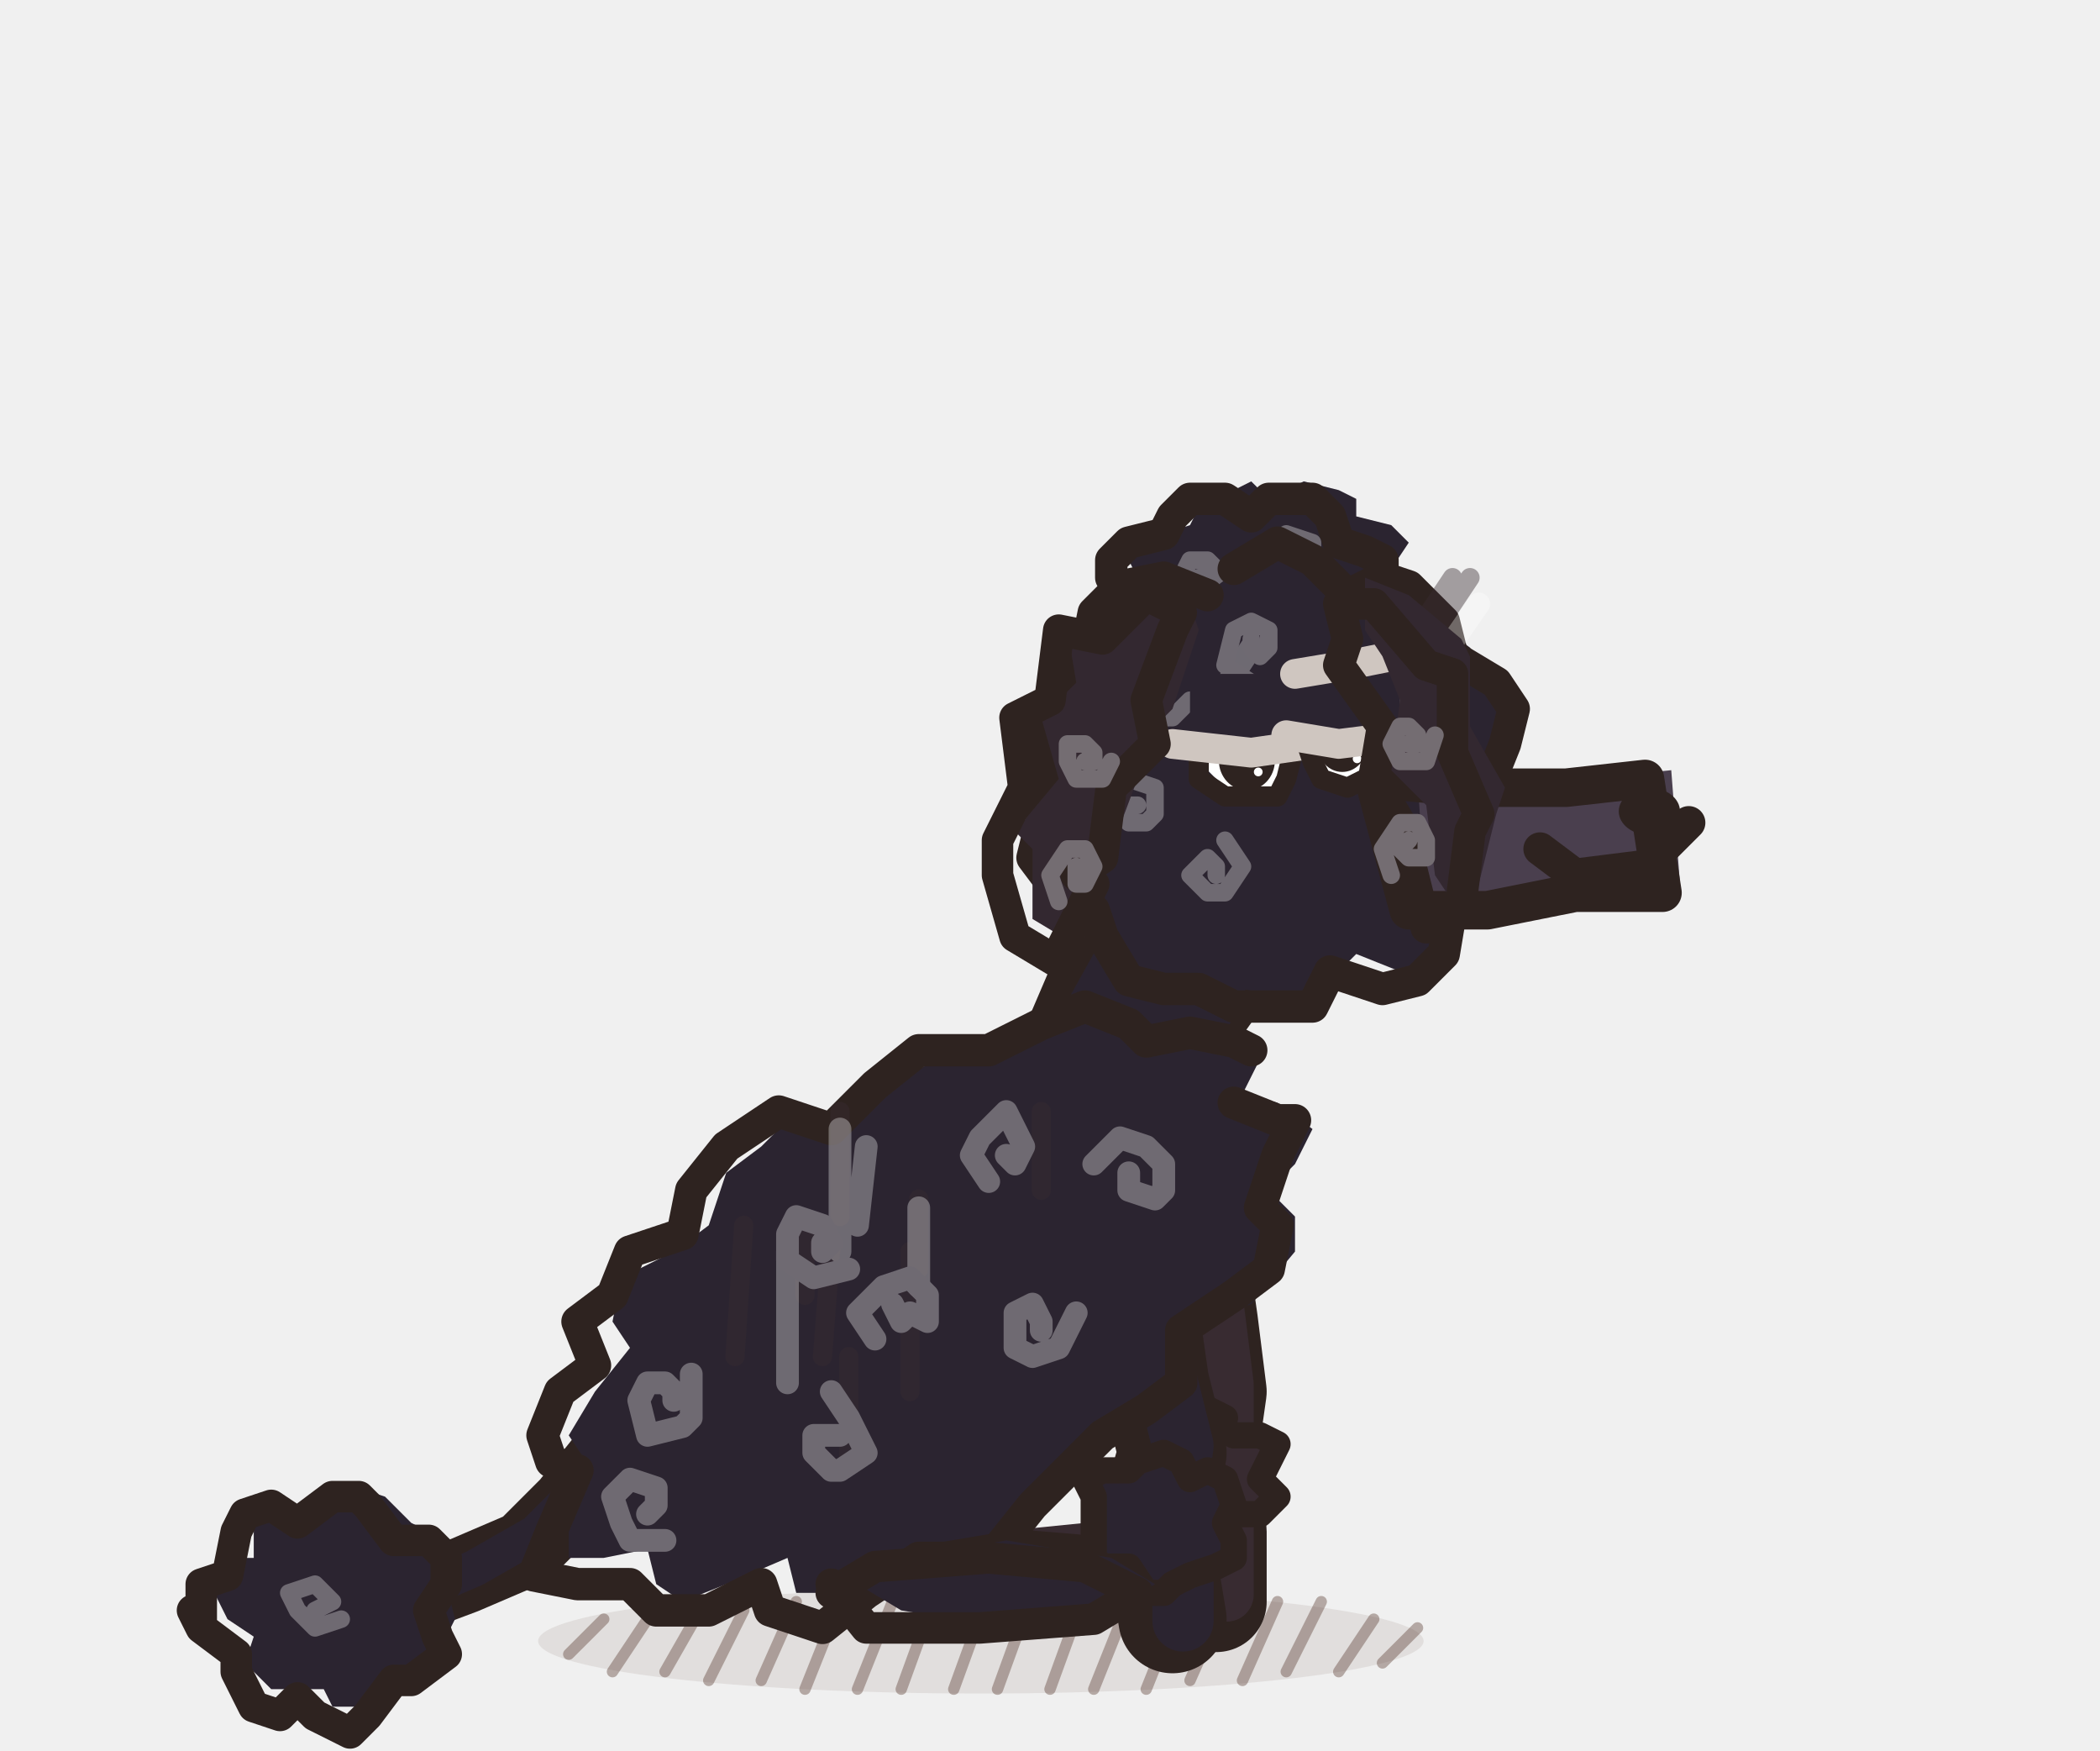
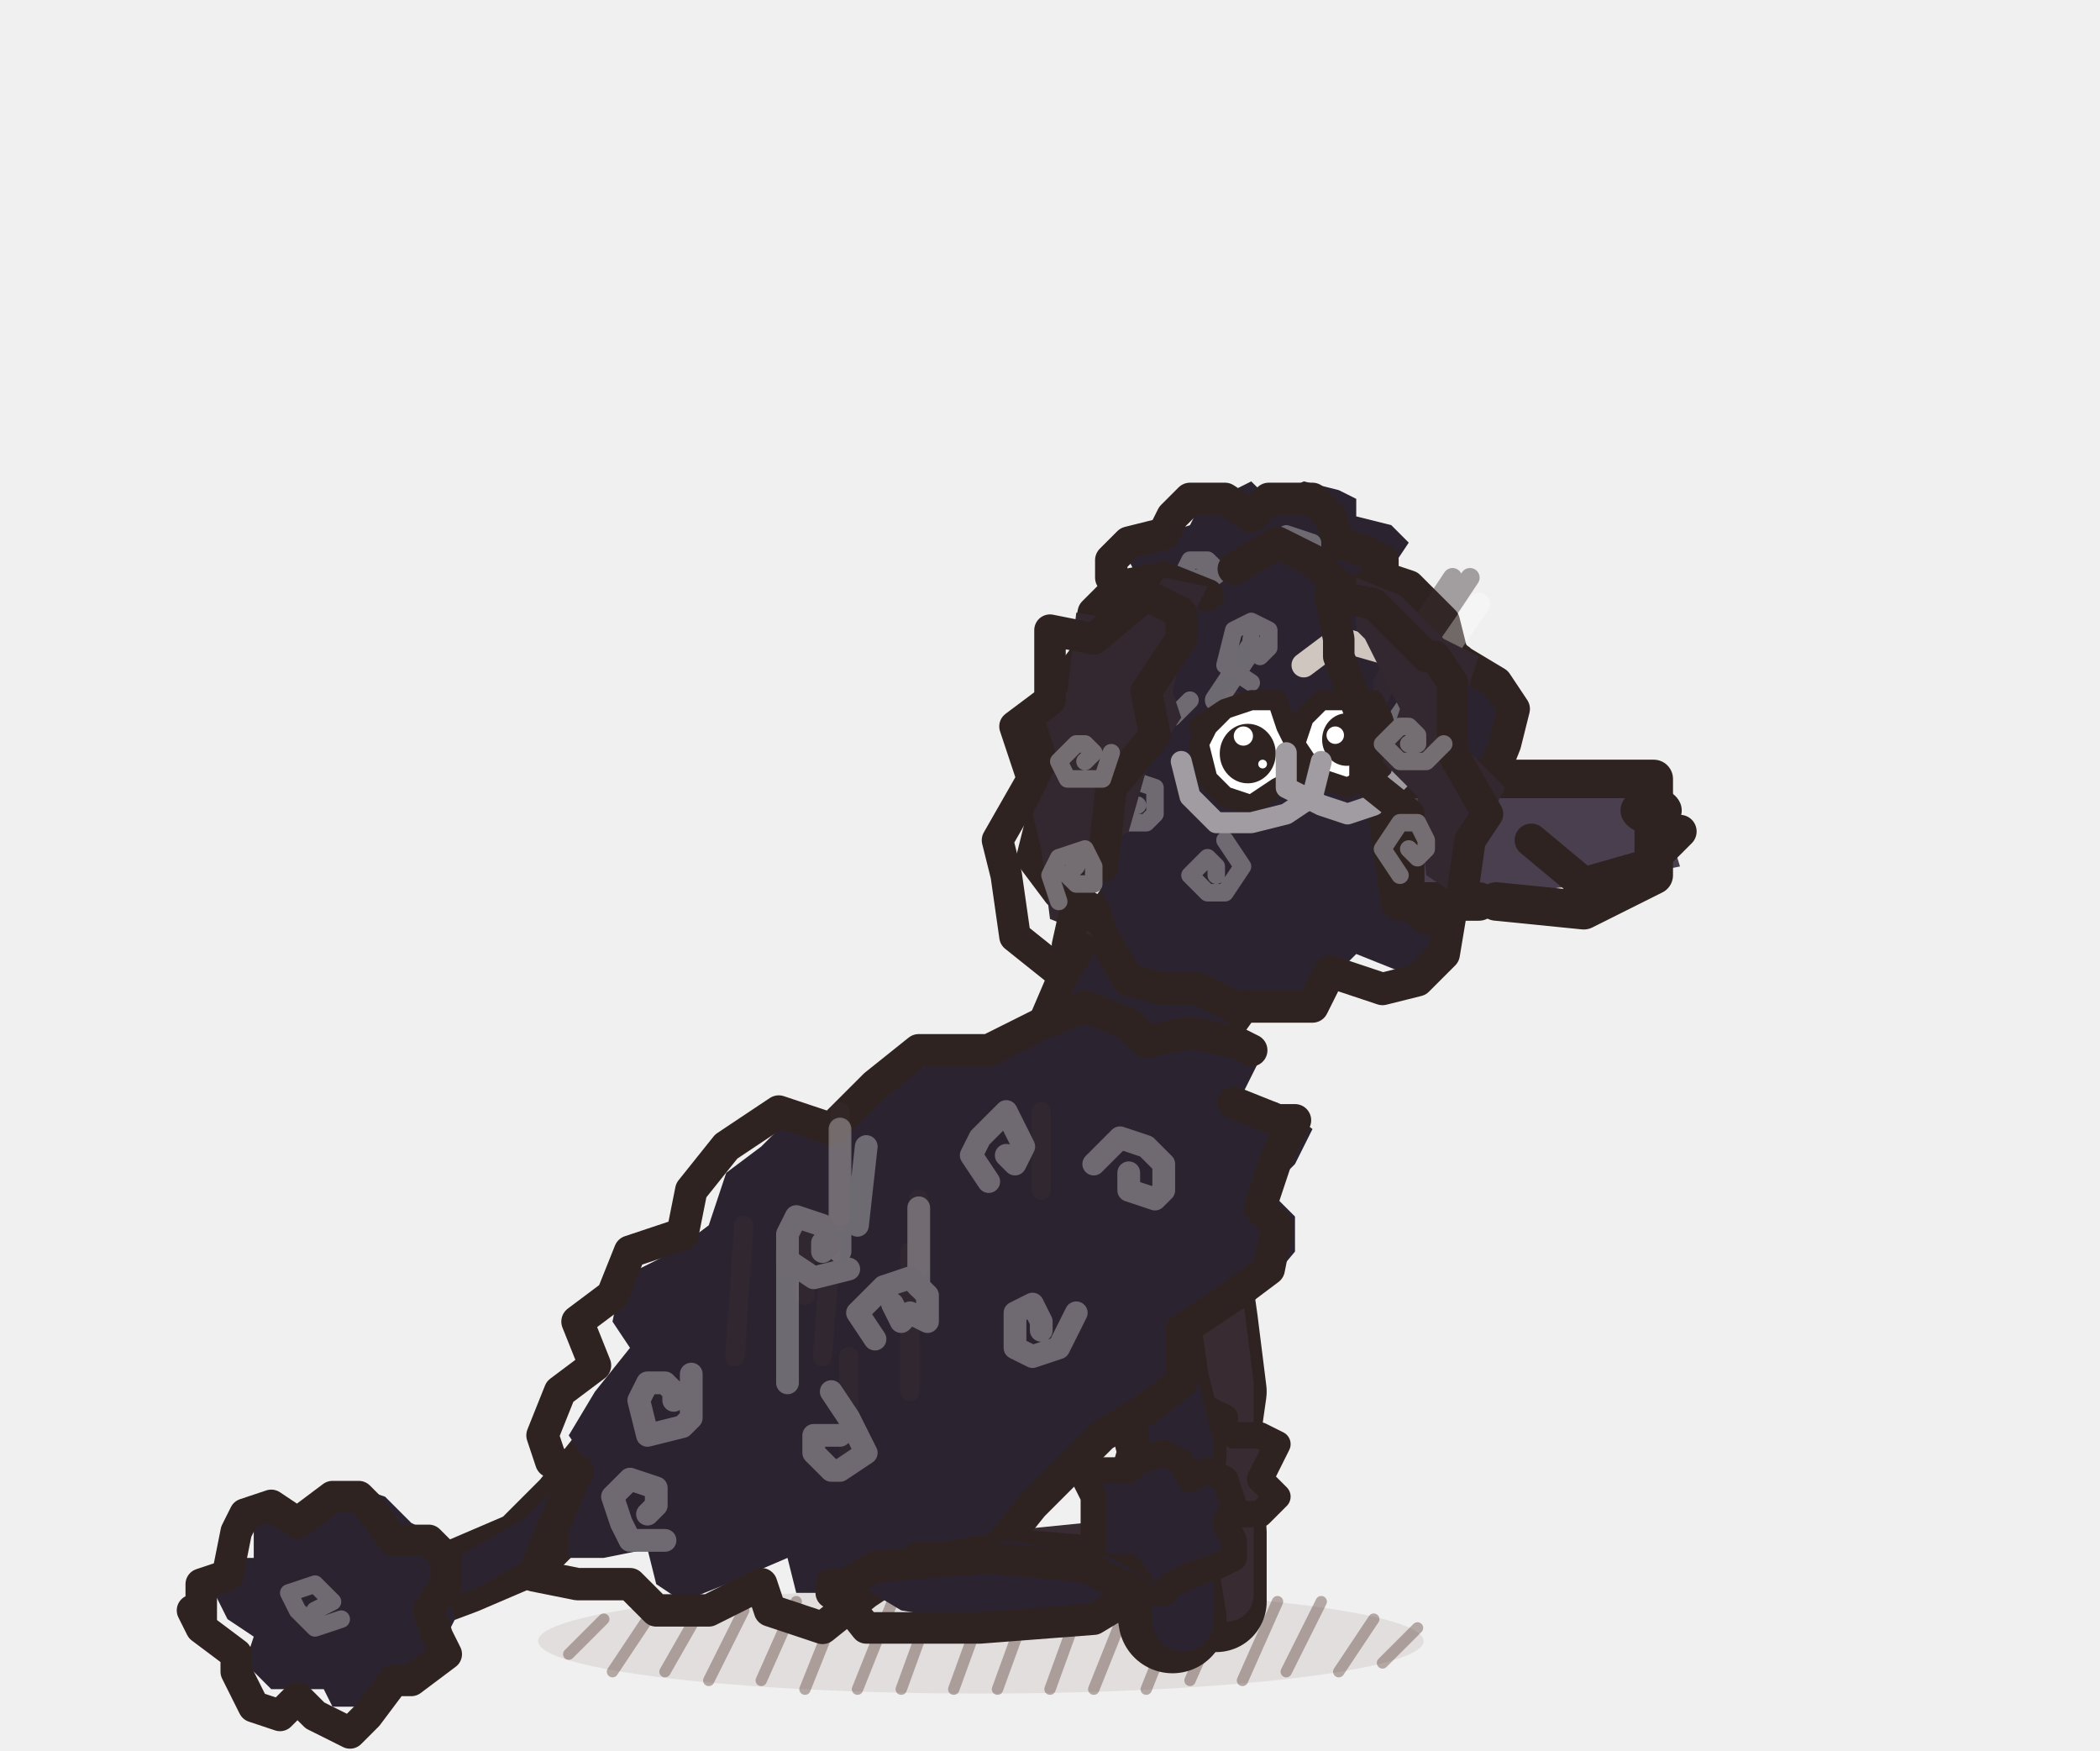
<svg xmlns="http://www.w3.org/2000/svg" width="240" height="200" class="pa-dog pa-pose-sit" viewBox="0 0 240 200" role="img" aria-label="Madeleine the Standard Poodle, sit">
  <g>
    <ellipse cx="112.1" cy="187.5" rx="50.6" ry="6" fill="#5B3D32" opacity="0.1" />
    <path d="M65 189l4 -4M70 191l4 -6M76 191l4 -7M81 192l4 -8M87 192l4 -9M92 193l4 -10M98 193l4 -10M103 193l4 -11M109 193l4 -11M114 193l4 -11M120 193l4 -11M125 193l4 -10M131 193l4 -10M136 192l4 -9M142 192l4 -9M147 191l4 -8M153 191l4 -6M158 190l4 -4" stroke="#5B3D32" stroke-width="1.3" stroke-linecap="round" opacity="0.4" fill="none" />
    <g class="pa-d-f0">
      <path d="M69 167L65 172L60 177L53 180L45 183" fill="none" stroke="#2E2320" stroke-width="8.8" stroke-linecap="round" stroke-linejoin="round" />
      <path d="M69 167L65 171L60 176L53 180L46 183" fill="none" stroke="#2B2430" stroke-width="4.2" stroke-linecap="round" stroke-linejoin="round" transform="translate(1.2 -0.8)" />
      <path d="M51 181L52 185L51 187L49 191L46 191L44 194L42 195L38 195L37 193L33 193L31 193L28 190L29 187L26 185L24 181L26 178L29 178L29 174L31 171L33 172L37 173L38 171L41 170L44 171L47 174L49 175L52 177L53 179Z" fill="#2B2430" />
      <path d="M23 185L23 181L26 180L27 175L28 173L31 172L34 174L38 171L41 171L42 172L45 176L49 176L51 178L51 181L49 184L50 187L51 189L47 192L45 192L42 196L40 198L36 196L34 194L32 196L29 195L27 191L27 189L23 186L22 184" fill="none" stroke="#2E2320" stroke-width="3.6" stroke-linecap="round" stroke-linejoin="round" />
      <path d="M39 185L36 186L34 184L33 182L36 181L37 182L38 183L36 184L36 184" fill="none" stroke="#6f6a72" stroke-width="2" stroke-linecap="round" stroke-linejoin="round" />
      <g class="pa-d-leg pa-d-leg-FH">
        <path d="M139 178L134 181L124 182L115 181L109 179L114 175L124 174L134 177Z" fill="#382b31" />
        <path d="M107 180L111 176L123 177L132 178L136 181L132 182L122 183L111 183L108 181" fill="none" stroke="#2E2320" stroke-width="3.4" stroke-linecap="round" stroke-linejoin="round" />
      </g>
      <g class="pa-d-leg pa-d-leg-FF">
        <path d="M136 135L137 144L138 151L139 159L138 166L139 175L139 183" fill="none" stroke="#2E2320" stroke-width="11.525" stroke-linecap="round" stroke-linejoin="round" />
        <path d="M136 135L137 144L138 151L139 159L139 166L139 175L139 183" fill="none" stroke="#382b31" stroke-width="6.16" stroke-linecap="round" stroke-linejoin="round" transform="translate(1.2 -0.8)" />
        <path d="M144 168L145 169L145 172L143 173L141 173L141 174L139 176L136 175L136 174L133 172L131 171L131 171L132 168L130 167L130 165L132 164L134 163L137 161L138 160L141 162L142 164L144 165L144 165L145 168Z" fill="#382b31" />
        <path d="M141 164L144 164L146 165L145 167L144 169L146 171L145 172L144 173L141 173L140 175L138 175L136 175L136 173L133 173L131 171L131 170L132 168L131 166L131 165L133 164L135 164L136 162L138 161L140 162" fill="none" stroke="#2E2320" stroke-width="3" stroke-linecap="round" stroke-linejoin="round" />
      </g>
      <g class="pa-d-leg pa-d-leg-NF">
        <path d="M131 146L131 151L132 158L134 166L132 173L133 179L134 185" fill="none" stroke="#2E2320" stroke-width="12.365" stroke-linecap="round" stroke-linejoin="round" />
        <path d="M131 145L132 152L132 158L134 166L133 173L134 179L134 186" fill="none" stroke="#2B2430" stroke-width="7" stroke-linecap="round" stroke-linejoin="round" transform="translate(1.2 -0.8)" />
        <path d="M140 174L142 176L141 178L138 178L137 179L135 180L132 182L129 180L129 179L127 180L126 178L125 176L124 173L125 173L125 171L126 168L130 168L130 167L133 167L134 167L136 169L140 168L141 170L140 171Z" fill="#2B2430" />
        <path d="M141 172L140 174L141 176L141 178L139 179L136 180L134 181L133 182L131 182L129 179L126 179L125 178L125 176L125 174L125 171L124 169L126 168L129 168L130 167L133 166L135 167L136 169L138 168L140 169L141 172" fill="none" stroke="#2E2320" stroke-width="3" stroke-linecap="round" stroke-linejoin="round" />
      </g>
      <path d="M123 129L128 121L131 114L136 107L140 98" fill="none" stroke="#2E2320" stroke-width="22.865" stroke-linecap="round" stroke-linejoin="round" />
      <path d="M123 130L127 122L132 113L135 106L139 98" fill="none" stroke="#2B2430" stroke-width="17.5" stroke-linecap="round" stroke-linejoin="round" transform="translate(1.2 -0.8)" />
      <path d="M142 125L146 126L150 129L148 133L145 136L148 139L148 143L143 149L137 151L136 156L134 160L129 163L123 167L120 172L117 176L111 178L106 177L101 180L96 182L91 182L90 178L83 181L78 183L75 181L74 177L69 178L65 178L65 173L70 168L67 167L65 164L68 159L72 154L70 151L71 146L77 143L81 140L83 134L87 131L91 127L98 128L102 124L107 121L111 119L116 120L122 116L127 115L130 116L132 119L139 117L142 118L144 121Z" fill="#2B2430" />
      <path d="M141 126L146 128L148 128L146 132L144 138L146 140L145 145L141 148L135 152L135 158L131 161L126 164L123 167L118 172L114 177L108 178L105 178L99 182L94 186L88 184L87 181L81 184L75 184L74 183L72 181L66 181L61 180L63 175L66 168L63 167L62 164L64 159L68 156L66 151L70 148L72 143L78 141L79 136L83 131L89 127L95 129L100 124L105 120L110 120L113 120L119 117L124 115L129 117L131 119L136 118L141 119L143 120" fill="none" stroke="#2E2320" stroke-width="3.7" stroke-linecap="round" stroke-linejoin="round" />
      <path d="M94 155L95 142M97 167L97 155M105 145L105 137M104 159L104 143M92 148L92 140M96 139L96 127M84 155L85 140M119 136L119 127" stroke="#362a30" stroke-width="2.2" stroke-linecap="round" opacity=".42" />
      <path d="M98 140L99 131M90 158L90 143M105 147L105 138M96 143L96 129" stroke="#fff" stroke-width="2.6" stroke-linecap="round" opacity=".32" />
      <path d="M79 157L79 162L78 163L74 164L73 160L74 158L76 158L77 159L77 160" fill="none" stroke="#6f6a72" stroke-width="2.6" stroke-linecap="round" stroke-linejoin="round" />
      <path d="M97 145L93 146L90 144L90 141L91 139L94 140L95 142L94 143L94 142" fill="none" stroke="#6f6a72" stroke-width="2.6" stroke-linecap="round" stroke-linejoin="round" />
      <path d="M113 135L111 132L112 130L115 127L116 129L117 131L116 133L115 132L115 132" fill="none" stroke="#6f6a72" stroke-width="2.6" stroke-linecap="round" stroke-linejoin="round" />
      <path d="M125 133L128 130L131 131L133 133L133 136L132 137L129 136L129 134L129 134" fill="none" stroke="#6f6a72" stroke-width="2.6" stroke-linecap="round" stroke-linejoin="round" />
      <path d="M95 159L97 162L99 166L96 168L95 168L93 166L93 164L94 164L96 164" fill="none" stroke="#6f6a72" stroke-width="2.6" stroke-linecap="round" stroke-linejoin="round" />
      <path d="M123 150L121 154L118 155L116 154L116 152L116 150L118 149L119 151L119 152" fill="none" stroke="#6f6a72" stroke-width="2.6" stroke-linecap="round" stroke-linejoin="round" />
      <path d="M76 176L72 176L71 174L70 171L72 169L75 170L75 171L75 172L74 173" fill="none" stroke="#6f6a72" stroke-width="2.6" stroke-linecap="round" stroke-linejoin="round" />
      <path d="M100 153L98 150L101 147L104 146L106 148L106 151L104 150L103 151L102 149" fill="none" stroke="#6f6a72" stroke-width="2.6" stroke-linecap="round" stroke-linejoin="round" />
      <g class="pa-d-leg pa-d-leg-NH">
        <path d="M132 181L127 184L115 186L103 184L98 181L104 178L115 176L127 178Z" fill="#2B2430" />
        <path d="M95 182L100 179L113 178L124 179L130 182L125 185L112 186L99 186L95 181" fill="none" stroke="#2E2320" stroke-width="3.6" stroke-linecap="round" stroke-linejoin="round" />
      </g>
      <path d="M158 68L159 68L160 72L158 73L155 75L154 77L151 78L149 79L145 78L143 78L139 77L136 77L135 74L132 73L130 72L129 69L131 68L129 64L130 62L133 61L136 60L137 58L139 57L143 55L145 57L149 55L153 56L155 57L155 59L159 60L161 62L159 65Z" fill="#2B2430" />
      <path d="M157 74L156 76L152 76L152 79L149 81L146 81L143 79L140 80L136 80L134 79L132 76L129 75L127 74L127 71L129 68L127 66L127 64L129 62L133 61L134 59L136 57L140 57L143 59L145 57L150 57L152 59L153 62L156 63L158 64L158 66L156 69L159 71" fill="none" stroke="#2E2320" stroke-width="3.7" stroke-linecap="round" stroke-linejoin="round" />
      <path d="M141 65L139 68L137 68L135 66L136 64L138 64L139 65L138 66L137 66" fill="none" stroke="#6f6a72" stroke-width="2" stroke-linecap="round" stroke-linejoin="round" />
      <path d="M146 67L145 64L147 61L150 62L150 64L149 65L148 65L147 65L148 64" fill="none" stroke="#6f6a72" stroke-width="2" stroke-linecap="round" stroke-linejoin="round" />
      <path d="M171 88L172 92L174 97L171 100L166 102L166 106L163 110L160 111L155 109L151 113L147 114L142 113L139 111L134 110L130 109L128 107L126 102L123 99L121 97L121 92L122 88L122 83L121 79L123 76L126 74L129 71L131 67L135 65L139 67L143 64L147 62L152 64L155 66L158 65L163 68L164 71L168 74L170 77L173 79L172 83Z" fill="#2B2430" />
      <path d="M141 65L146 62L150 64L154 68L158 66L161 67L165 71L166 75L171 78L173 81L172 85L170 90L172 94L171 99L170 101L166 103L165 109L162 112L158 113L152 111L150 115L145 115L141 115L137 113L133 113L129 112L126 107L125 104L121 102L118 98L119 94L120 89L119 86L119 81L121 79L124 75L125 70L128 67L133 66L138 68" fill="none" stroke="#2E2320" stroke-width="3.7" stroke-linecap="round" stroke-linejoin="round" />
      <path d="M158 78L166 66M160 78L168 66M155 84L161 74M137 87L141 80" stroke="#362a30" stroke-width="2.2" stroke-linecap="round" opacity=".42" />
      <path d="M160 82L169 69M139 80L143 74" stroke="#fff" stroke-width="2.6" stroke-linecap="round" opacity=".32" />
      <path d="M136 80L134 82L131 82L129 80L131 78L132 78L133 79L133 80L132 80" fill="none" stroke="#6f6a72" stroke-width="2" stroke-linecap="round" stroke-linejoin="round" />
      <path d="M143 78L140 76L141 72L143 71L145 72L145 74L144 75L143 74L143 73" fill="none" stroke="#6f6a72" stroke-width="2" stroke-linecap="round" stroke-linejoin="round" />
      <path d="M126 91L129 89L132 90L132 93L131 94L129 94L128 93L129 92L130 92" fill="none" stroke="#6f6a72" stroke-width="2" stroke-linecap="round" stroke-linejoin="round" />
      <path d="M140 96L142 99L140 102L138 102L136 100L137 99L138 98L139 99L139 100" fill="none" stroke="#6f6a72" stroke-width="2" stroke-linecap="round" stroke-linejoin="round" />
-       <path d="M162 89L170 88L181 89L191 88L192 101L182 103L173 102L163 104Z" fill="#4A3F4E" />
-       <path d="M168 90L179 90L188 89L190 102L180 102L170 104L161 104L157 89L168 90" fill="none" stroke="#2E2320" stroke-width="4.4" stroke-linecap="round" stroke-linejoin="round" />
-       <path d="M148 86L147 89L146 91L143 91L140 90L138 88L137 86L138 83L140 81L143 80L146 81L148 83Z" fill="#FFFFFF" />
-       <path d="M140 81L143 80L145 81L147 83L148 85L147 89L146 91L143 91L140 91L137 89L137 85L138 83L140 81L143 80" fill="none" stroke="#2E2320" stroke-width="2.3" stroke-linecap="round" stroke-linejoin="round" />
-       <ellipse cx="142.5" cy="86.9" rx="3.2" ry="3.4" fill="#2E2320" />
-       <ellipse cx="141.4" cy="85.5" rx="1.1" ry="1.1" fill="#FFFFFF" />
-       <ellipse cx="143.8" cy="88.2" rx="0.5" ry="0.5" fill="#FFFFFF" />
-       <path d="M136 85L136 77L150 77L150 85Z" fill="#2B2430" />
-       <path d="M134 85L143 86L150 85" fill="none" stroke="#CFC6C0" stroke-width="3.4" stroke-linecap="round" stroke-linejoin="round" />
-       <path d="M159 85L158 87L156 89L154 90L151 89L149 87L149 85L149 82L151 80L154 79L156 80L158 82Z" fill="#FFFFFF" />
-       <path d="M151 80L153 79L157 81L158 82L159 85L158 87L156 89L154 90L151 89L150 87L149 84L150 82L151 80L154 79" fill="none" stroke="#2E2320" stroke-width="2.3" stroke-linecap="round" stroke-linejoin="round" />
-       <ellipse cx="153.4" cy="85.2" rx="2.8" ry="3" fill="#2E2320" />
-       <ellipse cx="152.9" cy="84.7" rx="1" ry="1" fill="#FFFFFF" />
-       <ellipse cx="155.1" cy="86.7" rx="0.5" ry="0.5" fill="#FFFFFF" />
-       <path d="M147 85L147 77L160 77L160 85Z" fill="#2B2430" />
-       <path d="M147 84L153 85L161 84" fill="none" stroke="#CFC6C0" stroke-width="3.4" stroke-linecap="round" stroke-linejoin="round" />
-       <path d="M148 77L154 76L159 75" fill="none" stroke="#CFC6C0" stroke-width="3.4" stroke-linecap="round" stroke-linejoin="round" />
-       <ellipse cx="188.5" cy="92.7" rx="3.5" ry="2.7" fill="#2E2320" />
-       <path d="M176 97L180 100L188 99L193 94" fill="none" stroke="#2E2320" stroke-width="3.8" stroke-linecap="round" stroke-linejoin="round" />
-       <path d="M136 69L133 68L127 73L122 72L123 78L119 82L121 89L116 95L118 97L118 105L123 108L124 107L125 99L127 97L130 89L133 82L134 81L137 72Z" fill="#332830" />
-       <path d="M123 100L126 98L127 90L132 85L131 80L134 72L135 70L131 68L126 73L121 72L120 80L116 82L117 90L114 96L114 100L116 107L121 110L121 109L125 101" fill="none" stroke="#2E2320" stroke-width="3.6" stroke-linecap="round" stroke-linejoin="round" />
-       <path d="M127 87L126 89L123 89L122 87L122 85L124 85L125 86L125 87L124 87" fill="none" stroke="#746d72" stroke-width="2" stroke-linecap="round" stroke-linejoin="round" />
-       <path d="M121 103L120 100L122 97L124 97L125 99L124 101L123 101L123 100L123 99" fill="none" stroke="#746d72" stroke-width="2" stroke-linecap="round" stroke-linejoin="round" />
-       <path d="M156 66L161 68L167 73L168 75L168 83L172 90L171 93L169 101L166 103L164 100L163 92L159 88L160 80L158 75L156 72Z" fill="#332830" />
-       <path d="M163 106L162 102L160 94L157 89L158 83L153 76L154 73L153 69L157 69L163 76L166 77L166 86L169 93L168 95L167 103" fill="none" stroke="#2E2320" stroke-width="3.6" stroke-linecap="round" stroke-linejoin="round" />
-       <path d="M164 84L163 87L160 87L159 85L160 83L161 83L162 84L162 85L161 85" fill="none" stroke="#746d72" stroke-width="2" stroke-linecap="round" stroke-linejoin="round" />
-       <path d="M159 100L158 97L160 94L162 94L163 96L163 98L161 98L160 97L161 96" fill="none" stroke="#746d72" stroke-width="2" stroke-linecap="round" stroke-linejoin="round" />
+       <path d="M160 89L170 89L180 89L189 89L192 99L182 101L173 102L163 103Z" fill="#4A3F4E" />
+       <path d="M169 103L160 103L158 89L167 89L177 89L189 89L189 100L181 104L171 103" fill="none" stroke="#2E2320" stroke-width="4.4" stroke-linecap="round" stroke-linejoin="round" />
+       <path d="M148 86L147 88L145 90L143 91L140 91L138 88L137 86L138 83L140 81L143 80L146 81L148 83Z" fill="#FFFFFF" />
+       <path d="M137 83L140 81L143 80L146 80L147 83L148 85L148 89L146 90L143 92L140 91L138 89L137 85L138 83L140 81" fill="none" stroke="#2E2320" stroke-width="2.3" stroke-linecap="round" stroke-linejoin="round" />
+       <ellipse cx="142.6" cy="86.1" rx="3.2" ry="3.4" fill="#2E2320" />
+       <ellipse cx="142.1" cy="84.1" rx="1.1" ry="1.1" fill="#FFFFFF" />
+       <ellipse cx="144.3" cy="87.3" rx="0.5" ry="0.5" fill="#FFFFFF" />
+       <path d="M159 85L158 87L156 89L154 90L151 89L150 87L149 85L149 82L151 80L154 80L156 80L158 82Z" fill="#FFFFFF" />
+       <path d="M149 82L151 80L154 80L157 80L158 82L159 85L158 88L156 89L154 90L151 89L150 88L148 85L149 82L151 80" fill="none" stroke="#2E2320" stroke-width="2.3" stroke-linecap="round" stroke-linejoin="round" />
+       <ellipse cx="153.9" cy="84.5" rx="2.8" ry="3" fill="#2E2320" />
+       <ellipse cx="152.6" cy="84" rx="1" ry="1" fill="#FFFFFF" />
+       <ellipse cx="155.2" cy="86" rx="0.5" ry="0.5" fill="#FFFFFF" />
+       <path d="M149 76L153 73L160 75" fill="none" stroke="#CFC6C0" stroke-width="2.8" stroke-linecap="round" stroke-linejoin="round" />
+       <ellipse cx="188.7" cy="92.6" rx="3.5" ry="2.7" fill="#2E2320" />
+       <path d="M175 96L181 101L188 99L192 95" fill="none" stroke="#2E2320" stroke-width="3.8" stroke-linecap="round" stroke-linejoin="round" />
+       <path d="M151 87L150 91L147 93L143 94L139 94L136 91L135 87" fill="none" stroke="#a09ca2" stroke-width="2.4" stroke-linecap="round" stroke-linejoin="round" />
+       <path d="M161 86L160 89L157 92L154 93L151 92L147 90L147 86" fill="none" stroke="#a09ca2" stroke-width="2.4" stroke-linecap="round" stroke-linejoin="round" />
+       <path d="M138 67L133 66L129 71L123 70L122 79L119 81L121 87L118 93L119 97L120 105L125 107L124 106L126 97L129 95L131 88L135 82L134 79L136 71Z" fill="#332830" />
+       <path d="M122 108L124 99L126 99L127 90L132 84L131 79L135 73L135 70L131 68L125 73L120 72L120 80L116 83L118 89L114 96L115 100L116 107L121 111" fill="none" stroke="#2E2320" stroke-width="3.6" stroke-linecap="round" stroke-linejoin="round" />
+       <path d="M127 86L126 89L122 89L121 87L123 85L124 85L125 86L124 87L124 87" fill="none" stroke="#746d72" stroke-width="2" stroke-linecap="round" stroke-linejoin="round" />
+       <path d="M121 103L120 100L121 98L124 97L125 99L125 101L123 101L122 100L123 99" fill="none" stroke="#746d72" stroke-width="2" stroke-linecap="round" stroke-linejoin="round" />
+       <path d="M155 66L160 68L165 73L169 75L166 84L172 90L170 94L168 101L166 102L163 100L162 91L158 87L160 81L156 73L155 72Z" fill="#332830" />
+       <path d="M164 75L166 78L166 86L170 93L168 96L167 103L163 105L161 103L161 93L156 89L156 83L153 75L153 73L152 68L157 69L163 75" fill="none" stroke="#2E2320" stroke-width="3.6" stroke-linecap="round" stroke-linejoin="round" />
+       <path d="M165 85L163 87L160 87L158 85L160 83L161 83L162 84L162 85L161 85" fill="none" stroke="#746d72" stroke-width="2" stroke-linecap="round" stroke-linejoin="round" />
+       <path d="M160 100L158 97L160 94L162 94L163 96L163 97L162 98L161 97L161 97" fill="none" stroke="#746d72" stroke-width="2" stroke-linecap="round" stroke-linejoin="round" />
    </g>
  </g>
</svg>
